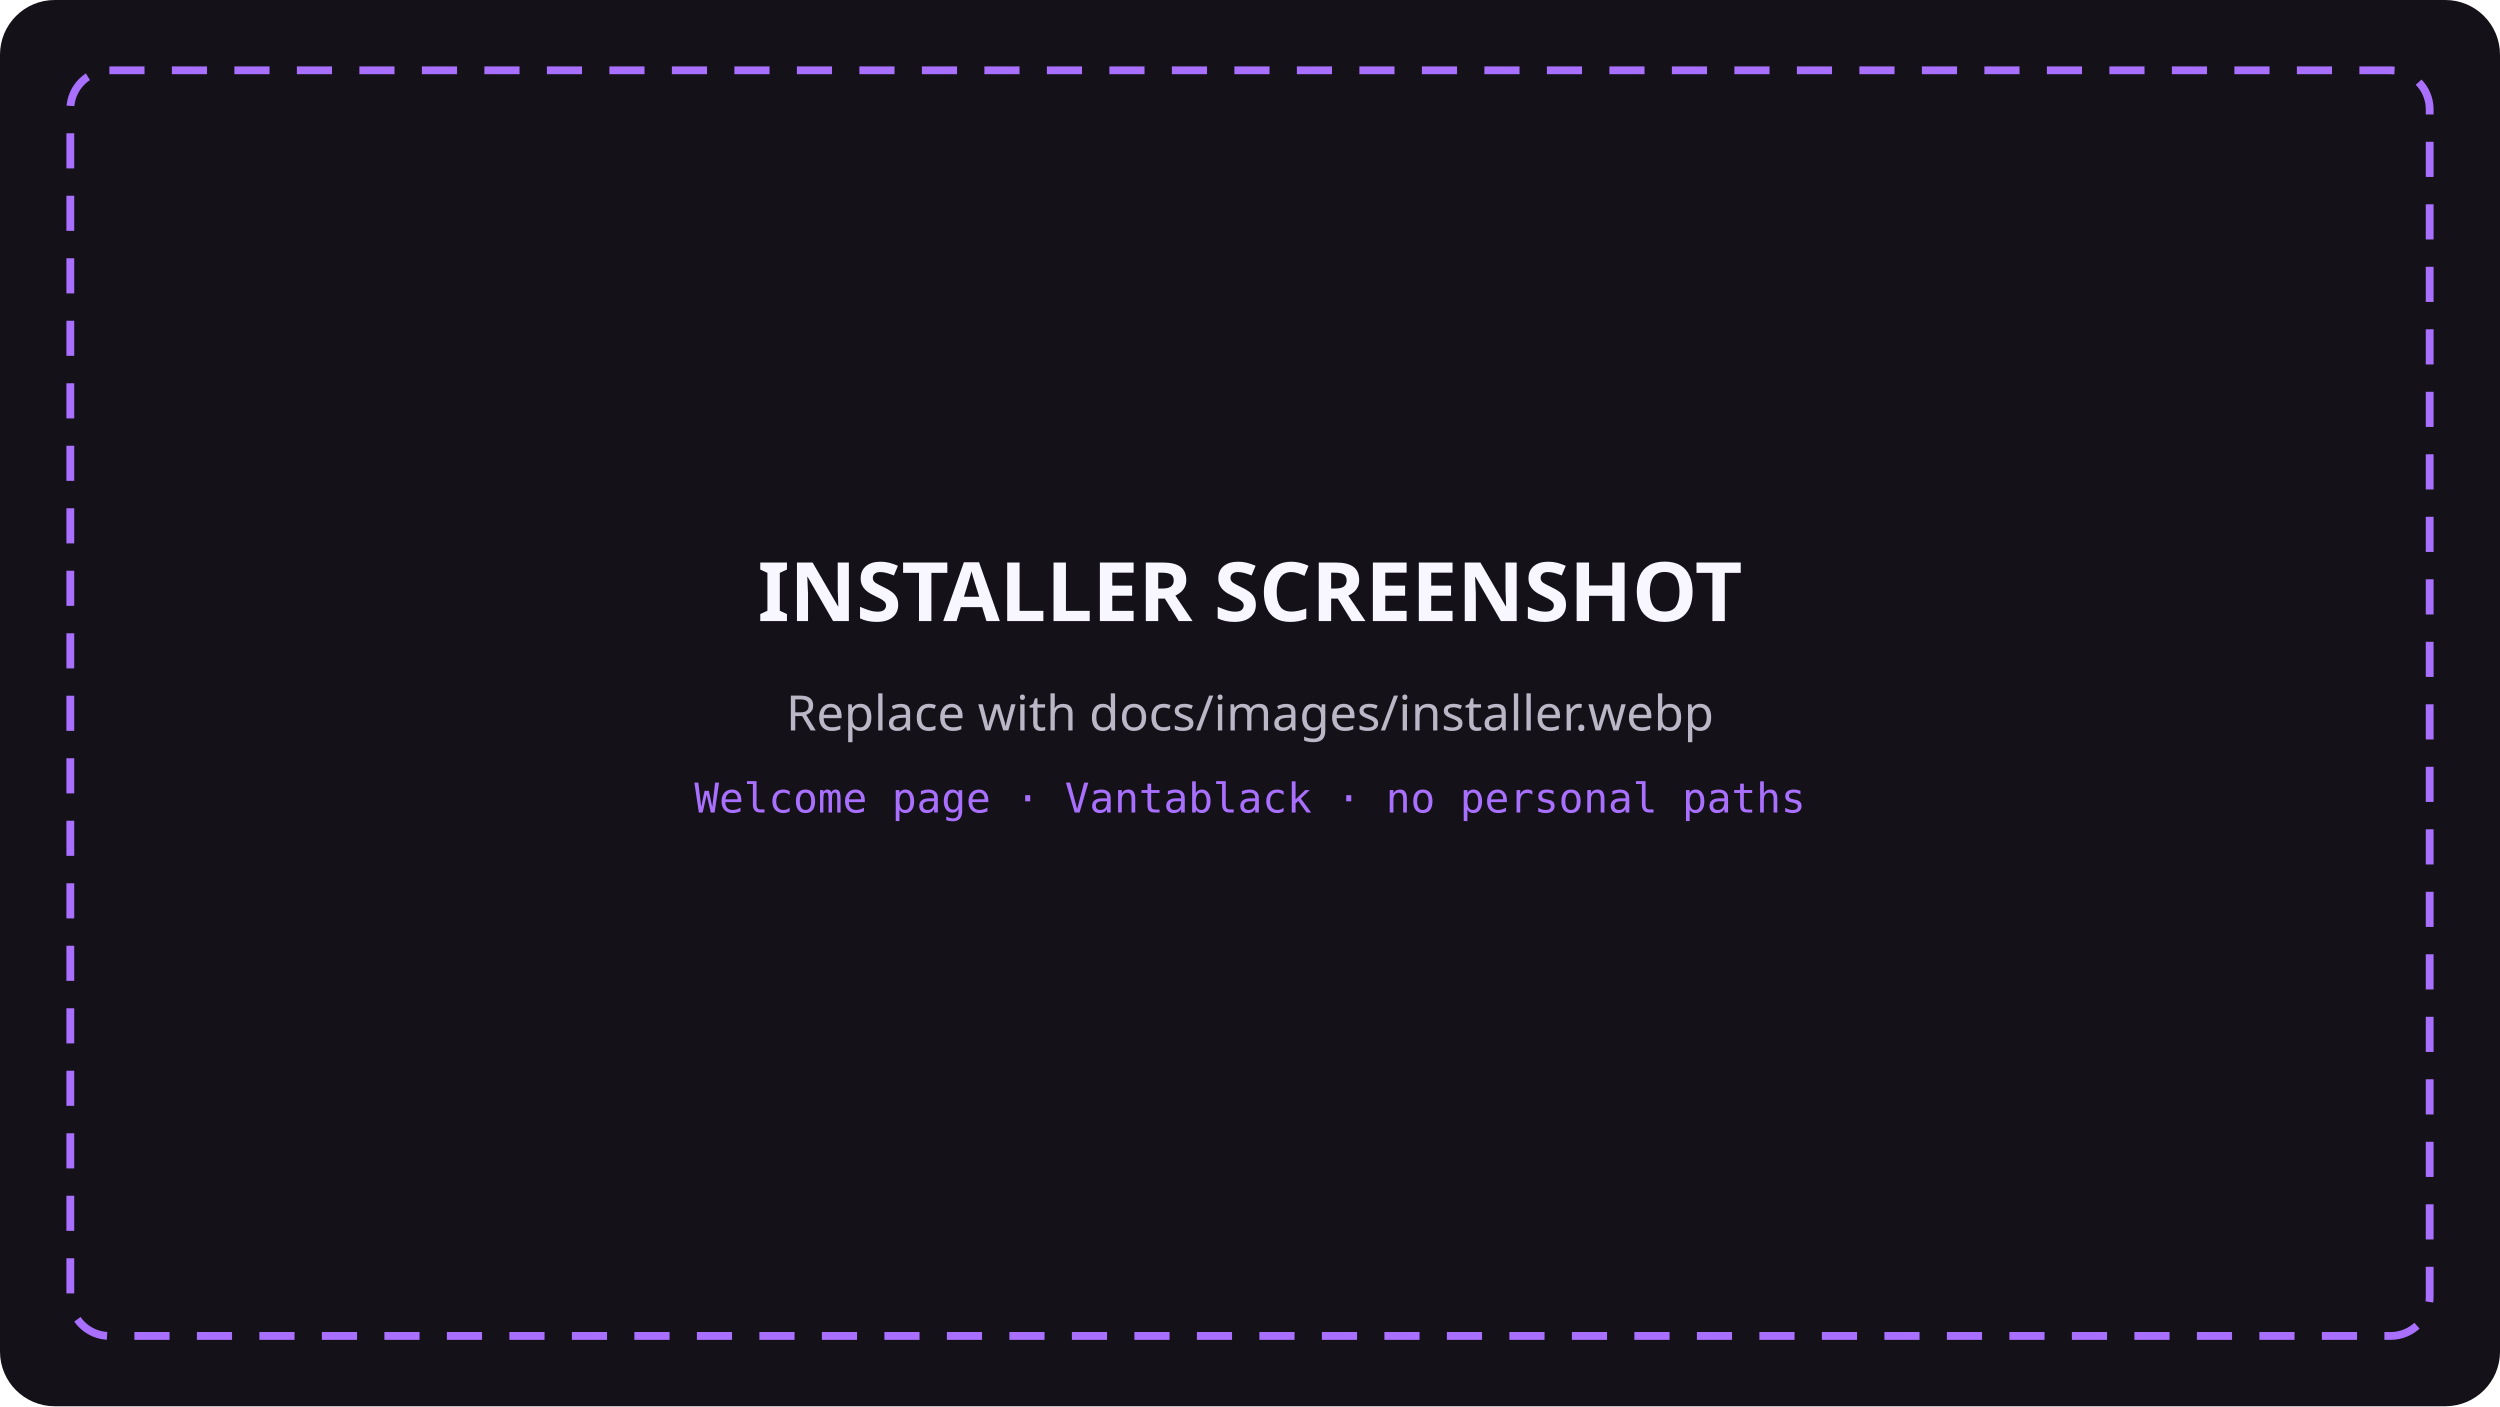
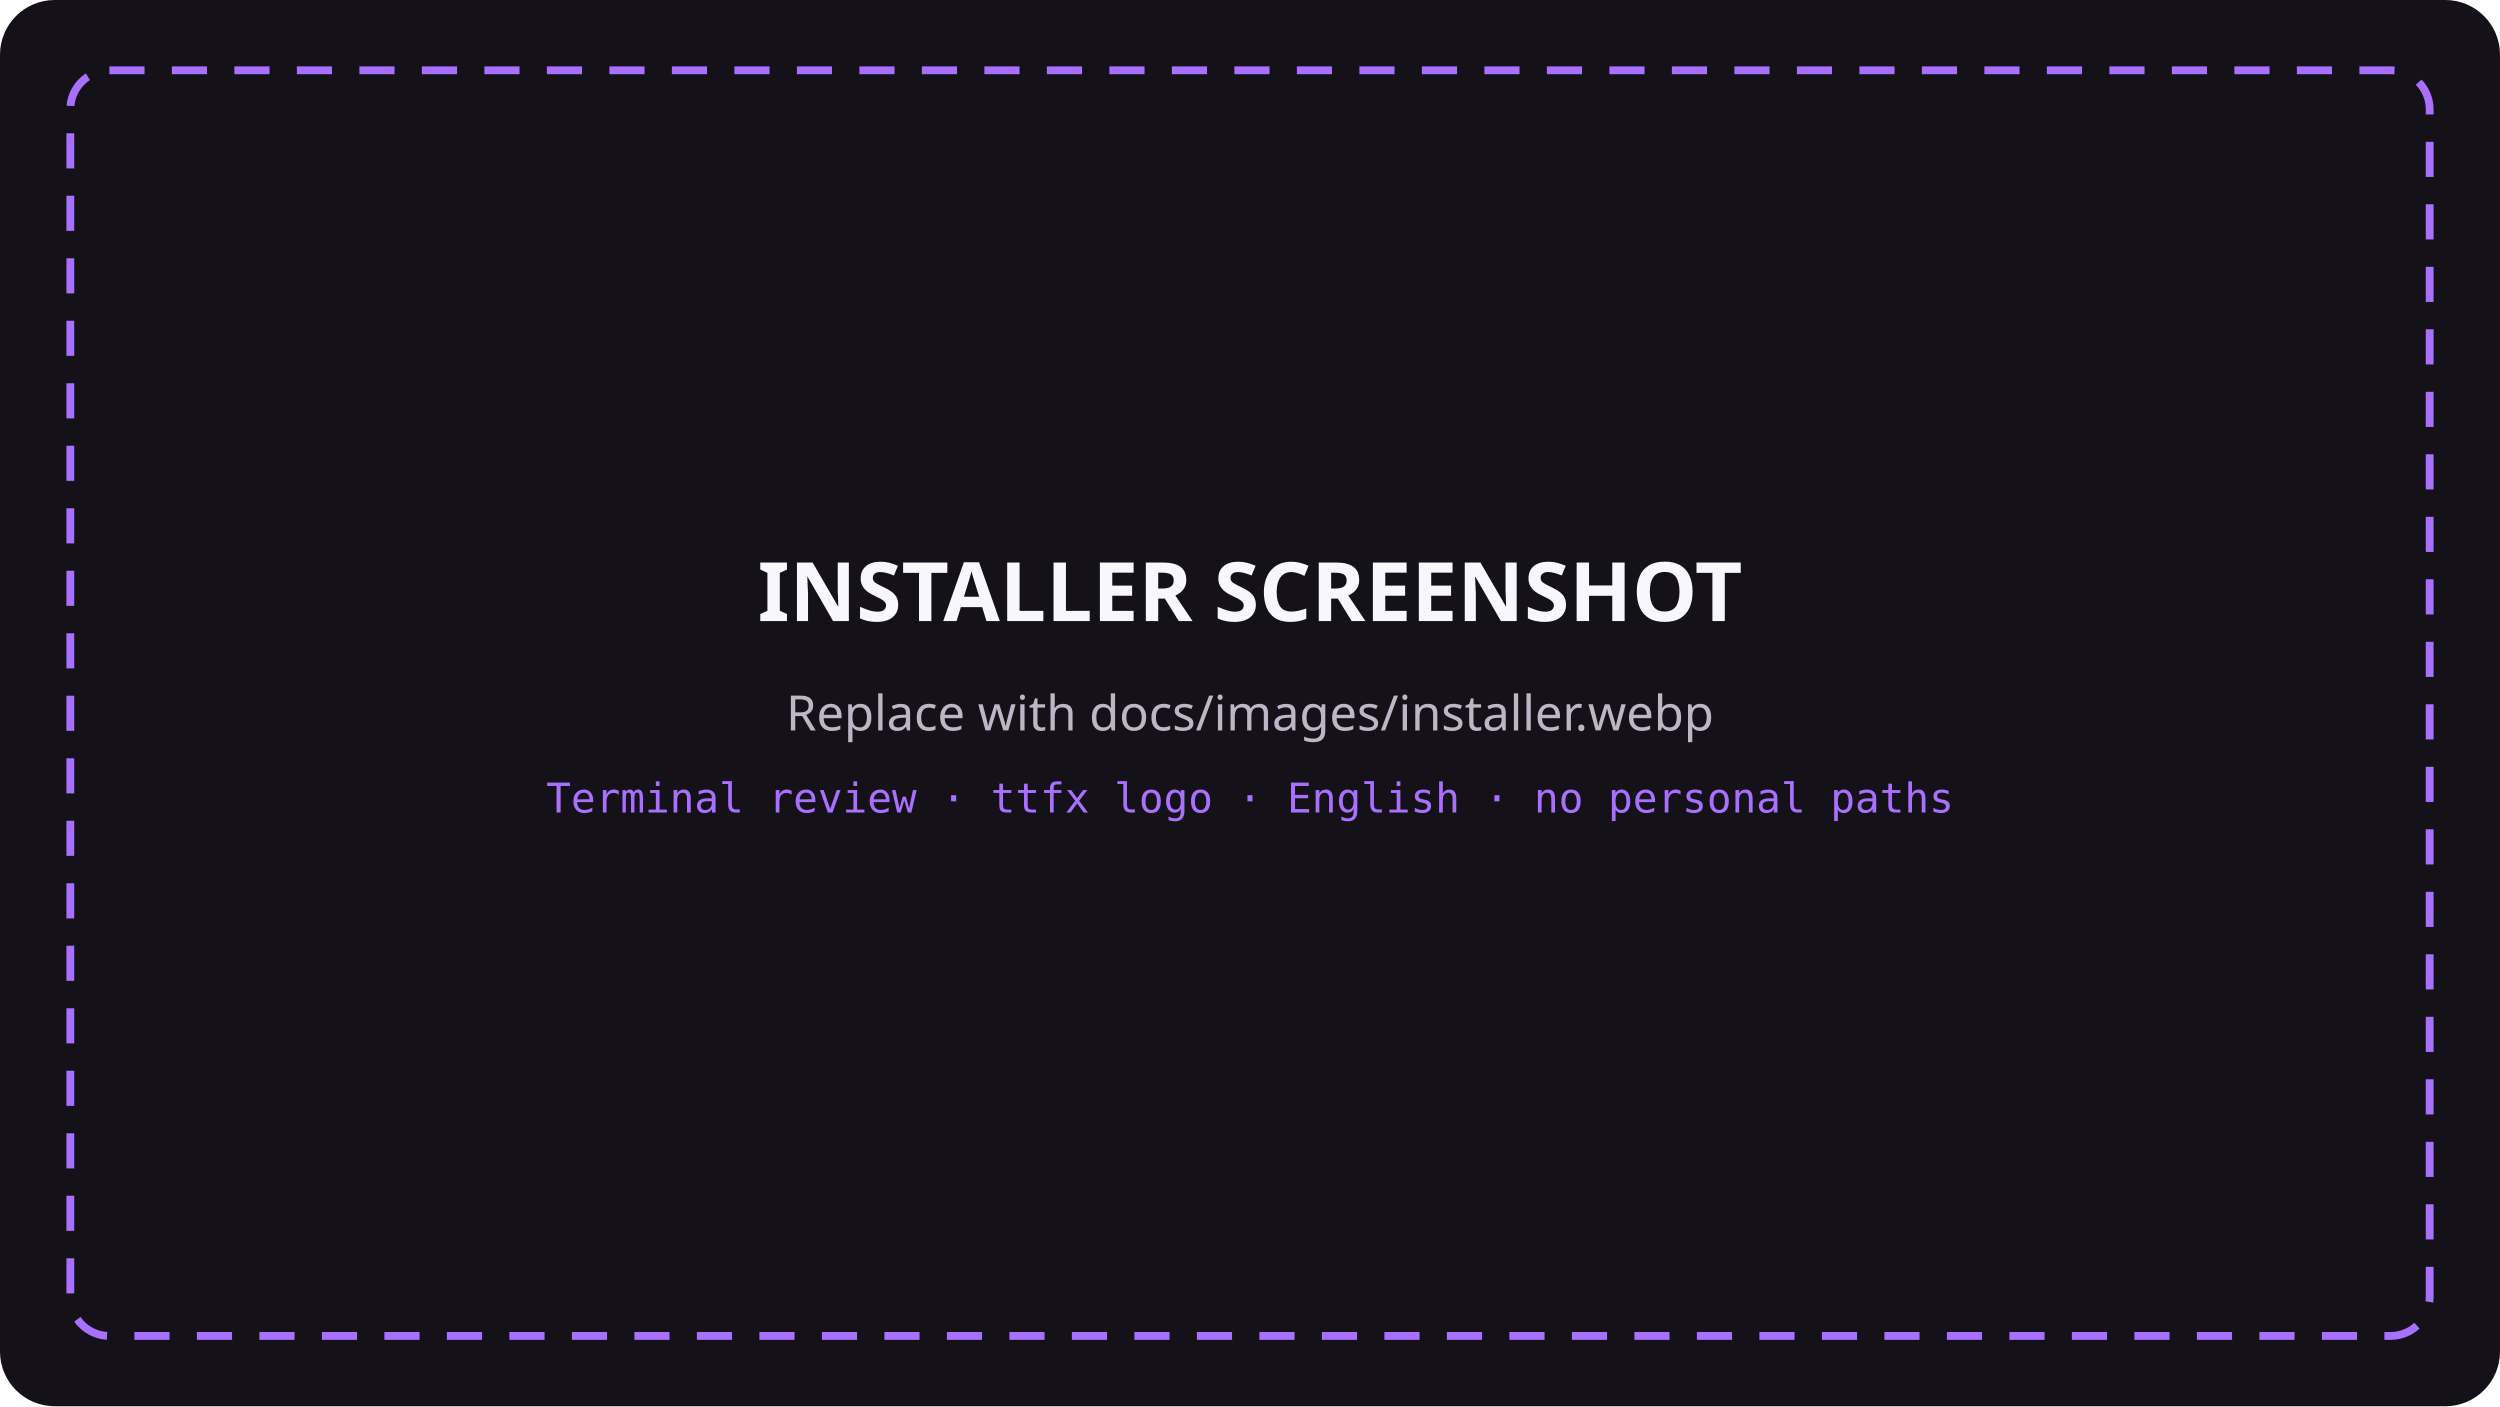
<svg xmlns="http://www.w3.org/2000/svg" width="1280" height="720" viewBox="0 0 1280 720">
  <rect width="1280" height="720" rx="28" fill="#141218" />
  <rect x="36" y="36" width="1208" height="648" rx="20" fill="none" stroke="#a970ff" stroke-width="4" stroke-dasharray="18 14" />
  <text x="640" y="318" fill="#f8f7ff" font-family="sans-serif" font-size="42" font-weight="700" text-anchor="middle">INSTALLER SCREENSHOT</text>
  <text x="640" y="374" fill="#bcb7c7" font-family="sans-serif" font-size="25" text-anchor="middle">Replace with docs/images/installer.webp</text>
-   <text x="640" y="416" fill="#a970ff" font-family="monospace" font-size="21" text-anchor="middle">Welcome page · Vantablack · no personal paths</text>
+   <text x="640" y="416" fill="#a970ff" font-family="monospace" font-size="21" text-anchor="middle">Terminal review · ttfx logo · English · no personal paths</text>
</svg>
